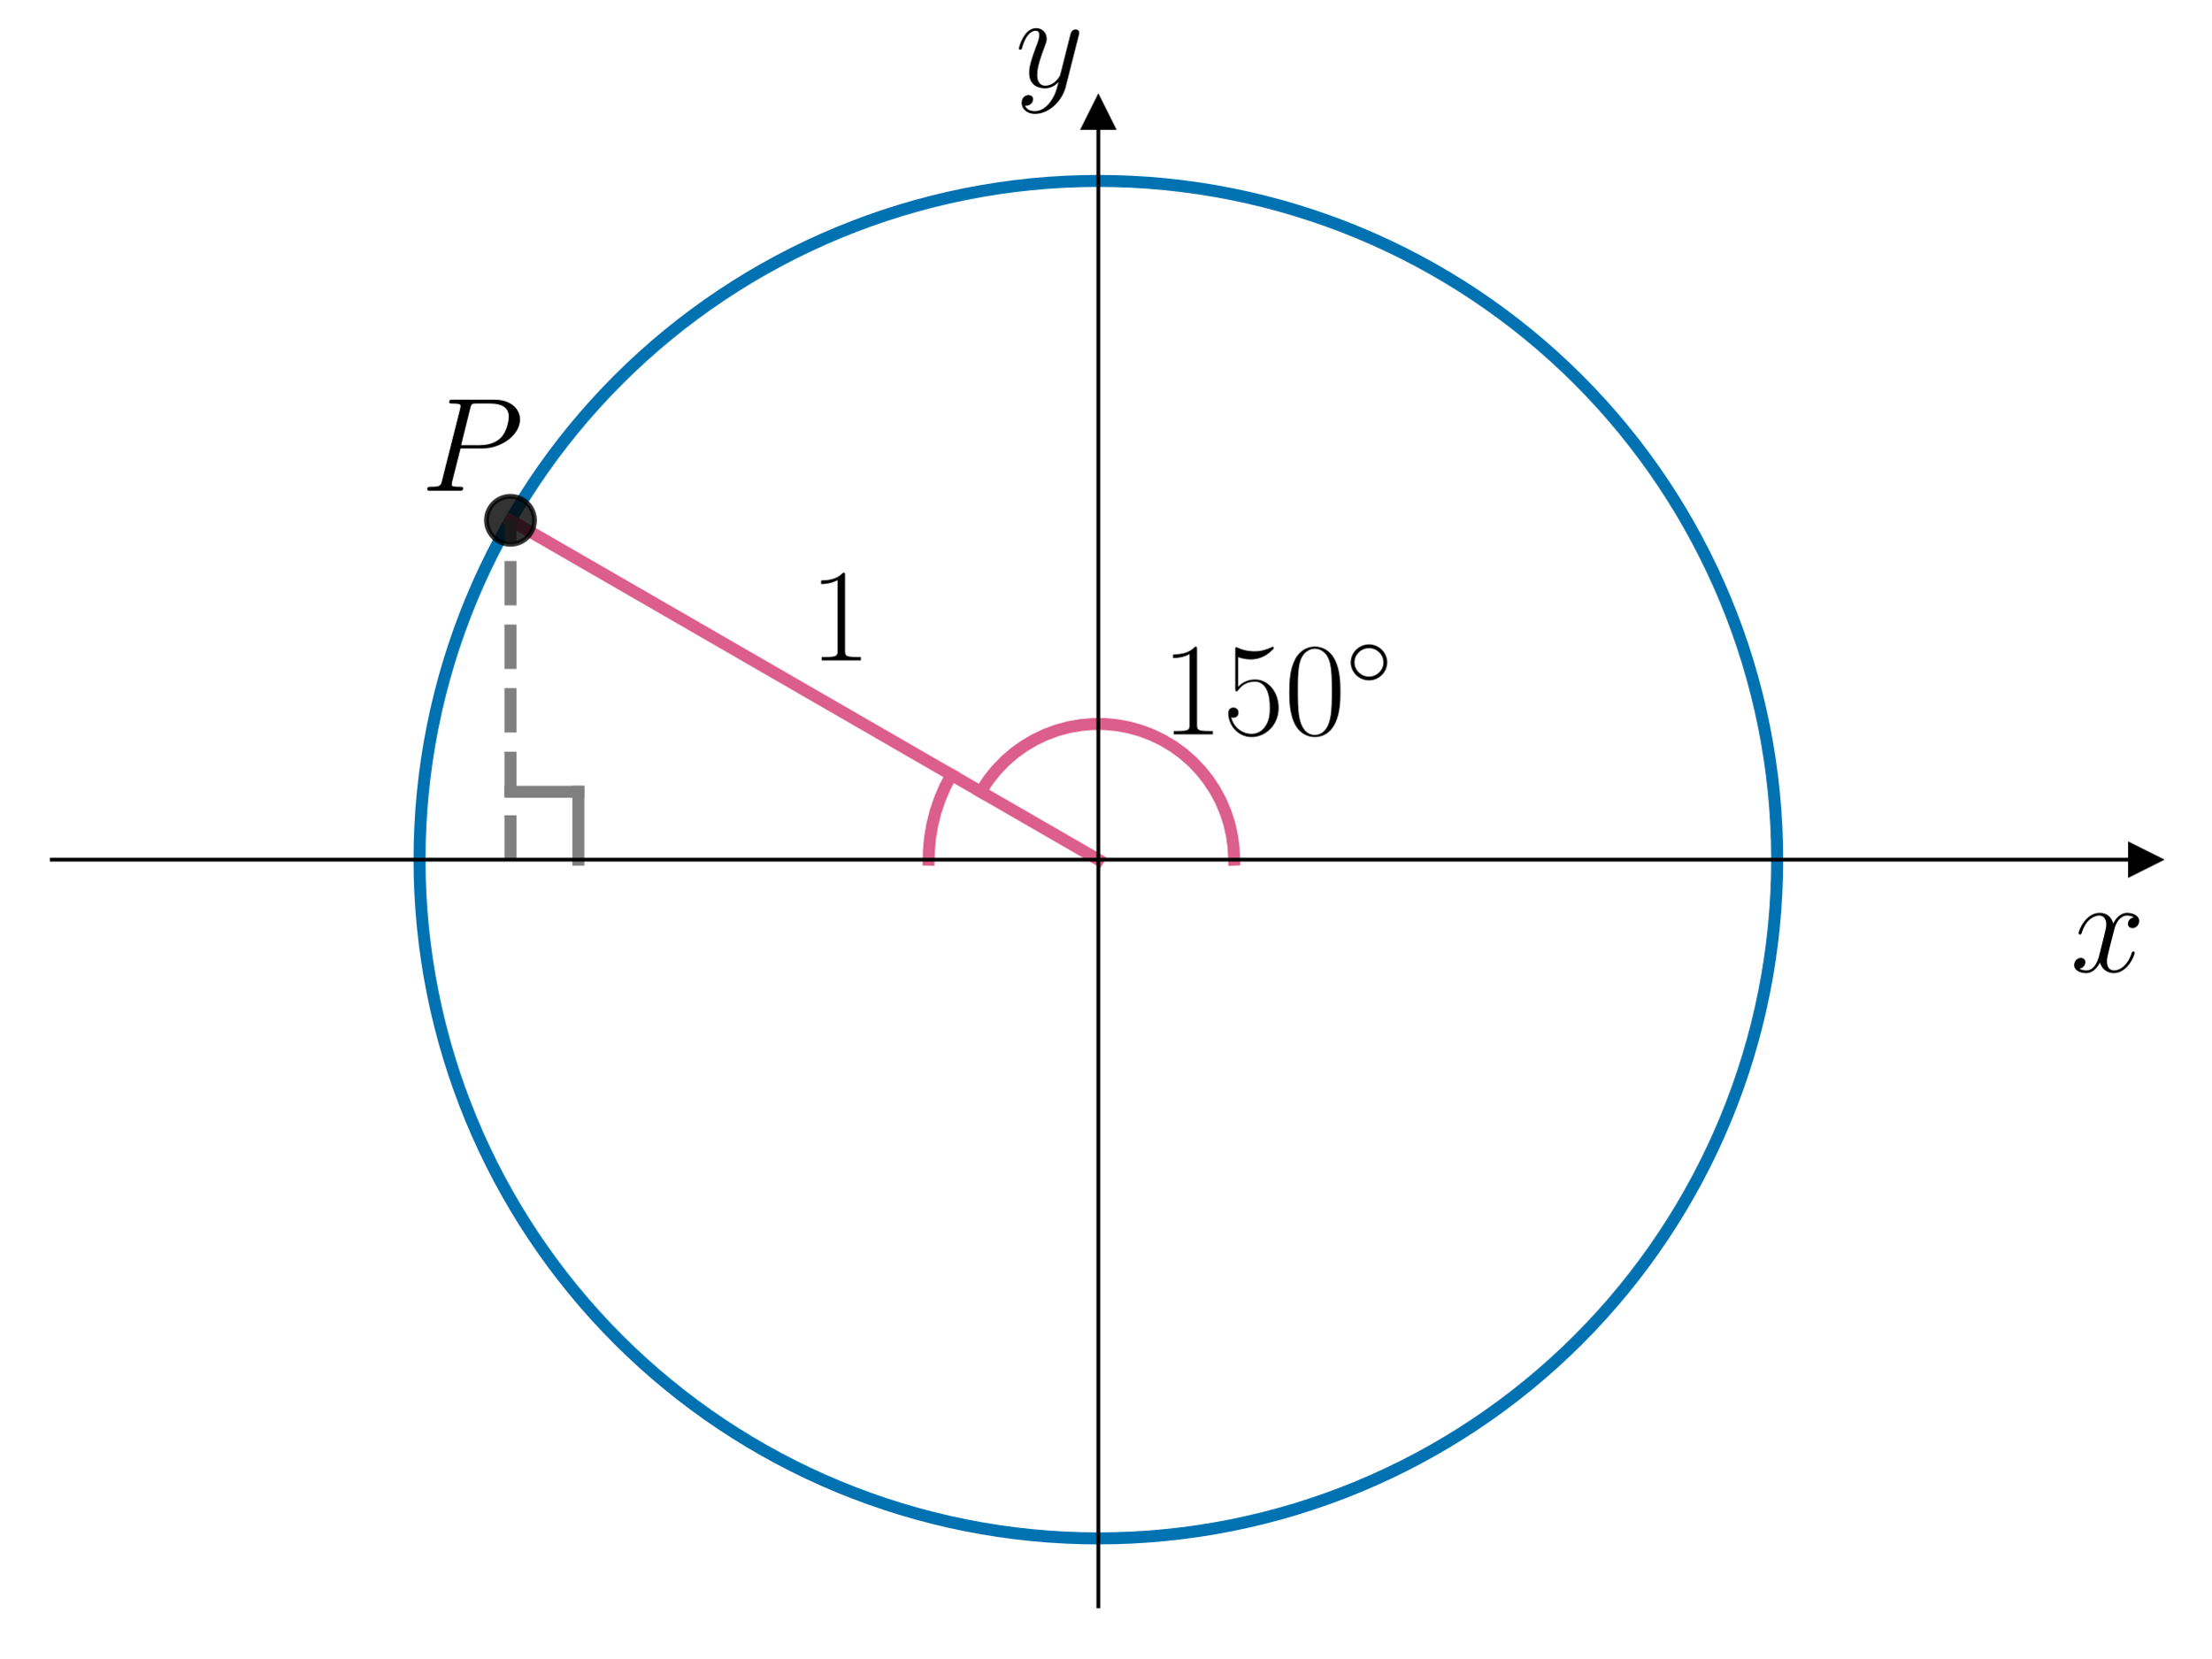
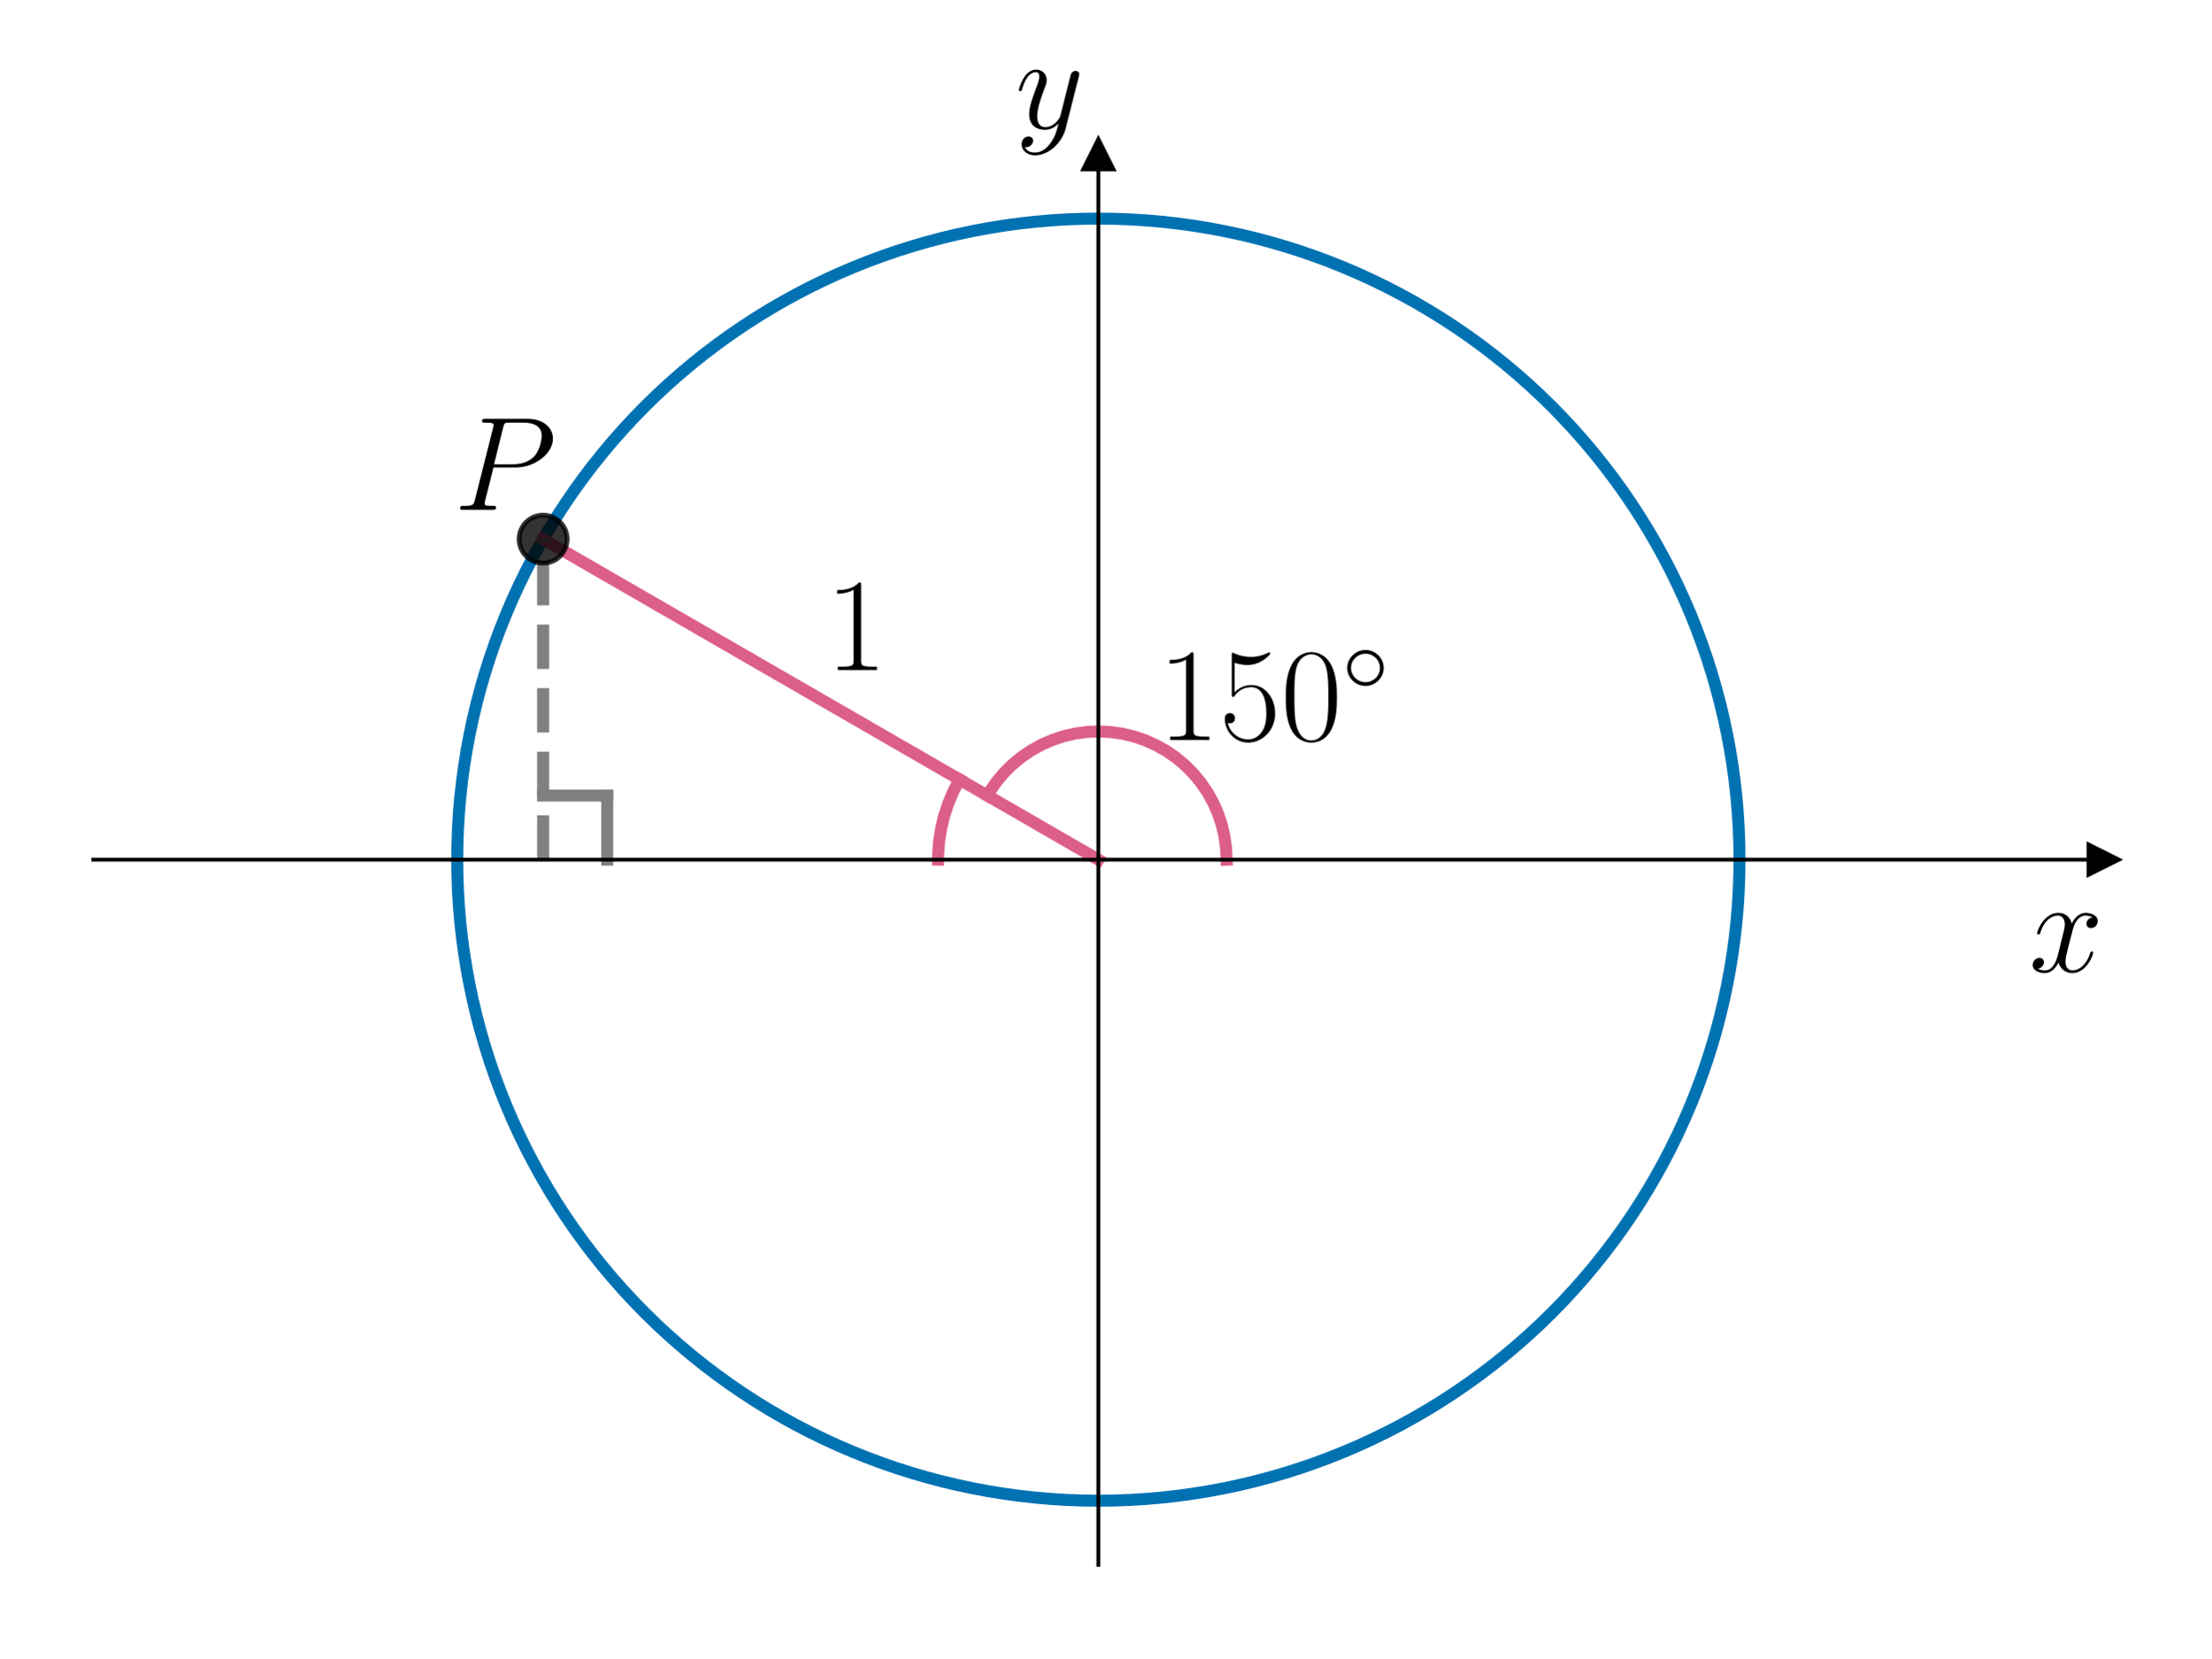
<svg xmlns="http://www.w3.org/2000/svg" xmlns:xlink="http://www.w3.org/1999/xlink" width="460.8pt" height="345.6pt" viewBox="0 0 460.8 345.6" version="1.1">
  <defs>
    <style type="text/css">*{stroke-linejoin: round; stroke-linecap: butt}</style>
  </defs>
  <g id="figure_1">
    <g id="patch_1">
      <path d="M 0 345.6  L 460.8 345.6  L 460.8 0  L 0 0  L 0 345.6  z " style="fill: none" />
    </g>
    <g id="axes_1">
      <g id="patch_2">
-         <path d="M 10.8 334.8  L 447 334.8  L 447 23.559  L 10.8 23.559  L 10.8 334.8  z " style="fill: none" />
+         <path d="M 19.44 326.16  L 438.36 326.16  L 438.36 32.199  L 19.44 32.199  L 19.44 326.16  z " style="fill: none" />
      </g>
      <g id="patch_3">
-         <path d="M 228.9 320.653  C 266.419 320.653 302.407 305.746 328.937 279.216  C 355.467 252.686 370.373 216.699 370.373 179.179  C 370.373 141.66 355.467 105.673 328.937 79.143  C 302.407 52.613 266.419 37.706 228.9 37.706  C 191.381 37.706 155.393 52.613 128.863 79.143  C 102.333 105.673 87.427 141.66 87.427 179.179  C 87.427 216.699 102.333 252.686 128.863 279.216  C 155.393 305.746 191.381 320.653 228.9 320.653  L 228.9 320.653  z " clip-path="url(#p0274245483)" style="fill: none; stroke: #0072b2; stroke-width: 2.5; stroke-linejoin: miter" />
+         <path d="M 228.9 312.798  C 264.336 312.798 298.326 298.719 323.383 273.662  C 348.44 248.605 362.519 214.616 362.519 179.179  C 362.519 143.743 348.44 109.754 323.383 84.697  C 298.326 59.64 264.336 45.561 228.9 45.561  C 193.464 45.561 159.474 59.64 134.417 84.697  C 109.36 109.754 95.281 143.743 95.281 179.179  C 95.281 214.616 109.36 248.605 134.417 273.662  C 159.474 298.719 193.464 312.798 228.9 312.798  L 228.9 312.798  z " clip-path="url(#p9dca9fcc42)" style="fill: none; stroke: #0072b2; stroke-width: 2.5; stroke-linejoin: miter" />
      </g>
      <g id="matplotlib.axis_1">
        <g id="text_1">
-           <g transform="translate(431.4785 202.5512) scale(0.28 -0.28)">
+           <g transform="translate(422.8385 202.5512) scale(0.28 -0.28)">
            <defs>
              <path id="CMMI12-78" d="M 3034 2606  C 2829 2567 2752 2414 2752 2293  C 2752 2139 2874 2088 2963 2088  C 3155 2088 3290 2254 3290 2427  C 3290 2695 2982 2816 2714 2816  C 2323 2816 2106 2433 2048 2312  C 1901 2816 1504 2816 1389 2816  C 736 2816 390 1980 390 1839  C 390 1814 416 1782 461 1782  C 512 1782 525 1820 538 1846  C 755 2555 1184 2689 1370 2689  C 1658 2689 1715 2420 1715 2267  C 1715 2127 1677 1980 1600 1673  L 1382 798  C 1286 415 1101 64 762 64  C 730 64 570 64 435 147  C 666 192 717 383 717 460  C 717 588 621 664 499 664  C 346 664 179 530 179 326  C 179 57 480 -64 755 -64  C 1062 -64 1280 179 1414 441  C 1517 64 1837 -64 2074 -64  C 2726 -64 3072 773 3072 913  C 3072 945 3046 971 3008 971  C 2950 971 2944 939 2925 888  C 2752 326 2381 64 2093 64  C 1869 64 1747 230 1747 492  C 1747 632 1773 734 1875 1156  L 2099 2024  C 2195 2408 2413 2689 2707 2689  C 2720 2689 2899 2689 3034 2606  z " transform="scale(0.015625)" />
            </defs>
            <use xlink:href="#CMMI12-78" transform="scale(0.996264)" />
          </g>
        </g>
      </g>
      <g id="matplotlib.axis_2">
        <g id="text_2">
-           <g transform="translate(211.582 18.13296) scale(0.28 -0.28)">
+           <g transform="translate(211.582 26.77296) scale(0.28 -0.28)">
            <defs>
              <path id="CMMI12-79" d="M 1683 -700  C 1510 -939 1261 -1152 947 -1152  C 870 -1152 563 -1152 467 -889  C 486 -895 518 -895 531 -895  C 723 -895 851 -729 851 -582  C 851 -435 730 -384 634 -384  C 531 -384 307 -458 307 -759  C 307 -1071 582 -1286 947 -1286  C 1587 -1286 2234 -700 2413 6  L 3040 2485  C 3046 2517 3059 2556 3059 2594  C 3059 2689 2982 2753 2886 2753  C 2829 2753 2694 2727 2643 2535  L 2170 658  C 2138 543 2138 530 2086 460  C 1958 281 1747 64 1440 64  C 1082 64 1050 415 1050 588  C 1050 952 1222 1443 1395 1903  C 1466 2088 1504 2178 1504 2305  C 1504 2574 1312 2816 998 2816  C 410 2816 173 1890 173 1839  C 173 1814 198 1782 243 1782  C 301 1782 307 1807 333 1897  C 486 2433 730 2689 979 2689  C 1037 2689 1146 2689 1146 2478  C 1146 2312 1075 2127 979 1884  C 666 1047 666 837 666 683  C 666 77 1101 -64 1421 -64  C 1606 -64 1837 -6 2061 230  L 2067 224  C 1971 -147 1907 -392 1683 -700  z " transform="scale(0.015625)" />
            </defs>
            <use xlink:href="#CMMI12-79" transform="scale(0.996264)" />
          </g>
        </g>
      </g>
      <g id="line2d_1">
        <defs>
-           <path id="m68400f8b92" d="M 3 0  L -3 -3  L -3 3  z " style="stroke: #000000; stroke-linejoin: miter" />
+           <path id="ma30140e7b8" d="M 3 0  L -3 -3  L -3 3  z " style="stroke: #000000; stroke-linejoin: miter" />
        </defs>
        <g>
-           <use xlink:href="#m68400f8b92" x="447" y="179.179" style="stroke: #000000; stroke-linejoin: miter" />
+           <use xlink:href="#ma30140e7b8" x="438.36" y="179.179" style="stroke: #000000; stroke-linejoin: miter" />
        </g>
      </g>
      <g id="line2d_2">
        <defs>
-           <path id="mafd7d16d95" d="M 0 -3  L -3 3  L 3 3  z " style="stroke: #000000; stroke-linejoin: miter" />
+           <path id="m1fd9122b26" d="M 0 -3  L -3 3  L 3 3  z " style="stroke: #000000; stroke-linejoin: miter" />
        </defs>
        <g>
-           <use xlink:href="#mafd7d16d95" x="228.9" y="23.559" style="stroke: #000000; stroke-linejoin: miter" />
+           <use xlink:href="#m1fd9122b26" x="228.9" y="32.199" style="stroke: #000000; stroke-linejoin: miter" />
        </g>
      </g>
      <g id="line2d_3">
-         <path d="M 257.195 179.179  L 257.081 176.648  L 256.742 174.138  L 256.179 171.668  L 255.398 169.258  L 254.404 166.927  L 253.206 164.695  L 251.813 162.579  L 250.236 160.596  L 248.488 158.762  L 246.583 157.091  L 244.537 155.598  L 242.365 154.294  L 240.085 153.189  L 237.715 152.293  L 235.275 151.612  L 232.783 151.153  L 230.261 150.918  L 227.727 150.909  L 225.203 151.127  L 222.709 151.57  L 220.264 152.235  L 217.888 153.115  L 215.601 154.205  L 213.42 155.495  L 211.364 156.974  L 209.448 158.632  L 207.688 160.454  L 206.098 162.427  L 204.691 164.533  L 204.396 165.032  L 204.396 165.032  " clip-path="url(#p0274245483)" style="fill: none; stroke: #dc5e8b; stroke-width: 2.5; stroke-linecap: square" />
+         <path d="M 255.624 179.179  L 255.51 176.721  L 255.171 174.283  L 254.61 171.887  L 253.83 169.553  L 252.838 167.3  L 251.644 165.148  L 250.257 163.115  L 248.688 161.219  L 246.952 159.474  L 245.062 157.897  L 243.036 156.5  L 240.89 155.296  L 238.641 154.294  L 236.311 153.504  L 233.917 152.931  L 231.481 152.581  L 229.023 152.456  L 226.564 152.558  L 224.125 152.886  L 221.726 153.437  L 219.388 154.206  L 217.131 155.187  L 214.974 156.371  L 212.934 157.749  L 211.031 159.309  L 209.278 161.037  L 207.692 162.919  L 206.286 164.939  L 205.757 165.818  L 205.757 165.818  " clip-path="url(#p9dca9fcc42)" style="fill: none; stroke: #dc5e8b; stroke-width: 2.5; stroke-linecap: square" />
      </g>
      <g id="line2d_4">
-         <path d="M 198.27 161.495  L 196.965 163.978  L 195.861 166.557  L 194.964 169.215  L 194.281 171.936  L 193.816 174.702  L 193.572 177.497  L 193.532 179.179  L 193.532 179.179  " clip-path="url(#p0274245483)" style="fill: none; stroke: #dc5e8b; stroke-width: 2.5; stroke-linecap: square" />
+         <path d="M 199.971 162.477  L 198.709 164.884  L 197.647 167.386  L 196.791 169.965  L 196.148 172.606  L 195.723 175.29  L 195.516 178  L 195.495 179.179  L 195.495 179.179  " clip-path="url(#p9dca9fcc42)" style="fill: none; stroke: #dc5e8b; stroke-width: 2.5; stroke-linecap: square" />
      </g>
      <g id="line2d_5">
-         <path d="M 228.9 179.179  L 106.381 108.443  " clip-path="url(#p0274245483)" style="fill: none; stroke: #dc5e8b; stroke-width: 2.5; stroke-linecap: square" />
+         <path d="M 228.9 179.179  L 113.183 112.37  " clip-path="url(#p9dca9fcc42)" style="fill: none; stroke: #dc5e8b; stroke-width: 2.5; stroke-linecap: square" />
      </g>
      <g id="line2d_6">
-         <path d="M 106.381 179.179  L 106.381 108.443  " clip-path="url(#p0274245483)" style="fill: none; stroke-dasharray: 9.25,4; stroke-dashoffset: 0; stroke: #808080; stroke-width: 2.5" />
+         <path d="M 113.183 179.179  L 113.183 112.37  " clip-path="url(#p9dca9fcc42)" style="fill: none; stroke-dasharray: 9.25,4; stroke-dashoffset: 0; stroke: #808080; stroke-width: 2.5" />
      </g>
      <g id="line2d_7">
-         <path d="M 120.528 179.179  L 120.528 165.032  " clip-path="url(#p0274245483)" style="fill: none; stroke: #808080; stroke-width: 2.5; stroke-linecap: square" />
+         <path d="M 126.545 179.179  L 126.545 165.818  " clip-path="url(#p9dca9fcc42)" style="fill: none; stroke: #808080; stroke-width: 2.5; stroke-linecap: square" />
      </g>
      <g id="line2d_8">
-         <path d="M 120.528 165.032  L 106.381 165.032  " clip-path="url(#p0274245483)" style="fill: none; stroke: #808080; stroke-width: 2.5; stroke-linecap: square" />
+         <path d="M 126.545 165.818  L 113.183 165.818  " clip-path="url(#p9dca9fcc42)" style="fill: none; stroke: #808080; stroke-width: 2.5; stroke-linecap: square" />
      </g>
      <g id="line2d_9">
        <defs>
-           <path id="m507680eb93" d="M 0 5  C 1.326 5 2.598 4.473 3.536 3.536  C 4.473 2.598 5 1.326 5 0  C 5 -1.326 4.473 -2.598 3.536 -3.536  C 2.598 -4.473 1.326 -5 0 -5  C -1.326 -5 -2.598 -4.473 -3.536 -3.536  C -4.473 -2.598 -5 -1.326 -5 0  C -5 1.326 -4.473 2.598 -3.536 3.536  C -2.598 4.473 -1.326 5 0 5  z " style="stroke: #000000; stroke-opacity: 0.8" />
+           <path id="m0c45d4e154" d="M 0 5  C 1.326 5 2.598 4.473 3.536 3.536  C 4.473 2.598 5 1.326 5 0  C 5 -1.326 4.473 -2.598 3.536 -3.536  C 2.598 -4.473 1.326 -5 0 -5  C -1.326 -5 -2.598 -4.473 -3.536 -3.536  C -4.473 -2.598 -5 -1.326 -5 0  C -5 1.326 -4.473 2.598 -3.536 3.536  C -2.598 4.473 -1.326 5 0 5  z " style="stroke: #000000; stroke-opacity: 0.8" />
        </defs>
-         <g clip-path="url(#p0274245483)">
-           <use xlink:href="#m507680eb93" x="106.381" y="108.443" style="fill-opacity: 0.8; stroke: #000000; stroke-opacity: 0.8" />
+         <g clip-path="url(#p9dca9fcc42)">
+           <use xlink:href="#m0c45d4e154" x="113.183" y="112.37" style="fill-opacity: 0.8; stroke: #000000; stroke-opacity: 0.8" />
        </g>
      </g>
      <g id="patch_4">
-         <path d="M 228.9 334.8  L 228.9 23.559  " style="fill: none; stroke: #000000; stroke-width: 0.8; stroke-linejoin: miter; stroke-linecap: square" />
+         <path d="M 228.9 326.16  L 228.9 32.199  " style="fill: none; stroke: #000000; stroke-width: 0.8; stroke-linejoin: miter; stroke-linecap: square" />
      </g>
      <g id="patch_5">
-         <path d="M 447 334.8  L 447 23.559  " style="fill: none" />
+         <path d="M 438.36 326.16  L 438.36 32.199  " style="fill: none" />
      </g>
      <g id="patch_6">
-         <path d="M 10.8 179.179  L 447 179.179  " style="fill: none; stroke: #000000; stroke-width: 0.8; stroke-linejoin: miter; stroke-linecap: square" />
+         <path d="M 19.44 179.179  L 438.36 179.179  " style="fill: none; stroke: #000000; stroke-width: 0.8; stroke-linejoin: miter; stroke-linecap: square" />
      </g>
      <g id="patch_7">
-         <path d="M 10.8 23.559  L 447 23.559  " style="fill: none" />
+         <path d="M 19.44 32.199  L 438.36 32.199  " style="fill: none" />
      </g>
      <g id="text_3">
-         <g transform="translate(87.7245 102.2674) scale(0.28 -0.28)">
+         <g transform="translate(94.58506 106.248) scale(0.28 -0.28)">
          <defs>
            <path id="CMMI12-50" d="M 1894 2023  L 2970 2023  C 3853 2023 4736 2673 4736 3401  C 4736 3898 4314 4352 3507 4352  L 1530 4352  C 1408 4352 1350 4352 1350 4231  C 1350 4167 1408 4167 1504 4167  C 1894 4167 1894 4116 1894 4046  C 1894 4034 1894 3995 1869 3899  L 1005 472  C 947 249 934 185 486 185  C 365 185 301 185 301 70  C 301 0 358 0 397 0  C 518 0 646 0 768 0  L 1517 0  C 1638 0 1773 0 1894 0  C 1946 0 2016 0 2016 121  C 2016 185 1958 185 1862 185  C 1478 185 1472 230 1472 293  C 1472 325 1478 369 1485 401  L 1894 2023  z M 2355 3930  C 2413 4167 2438 4167 2688 4167  L 3322 4167  C 3802 4167 4198 4013 4198 3535  C 4198 3369 4115 2827 3821 2534  C 3712 2419 3405 2176 2822 2176  L 1920 2176  L 2355 3930  z " transform="scale(0.015625)" />
          </defs>
          <use xlink:href="#CMMI12-50" transform="scale(0.996264)" />
        </g>
      </g>
      <g id="text_4">
-         <g transform="translate(168.6907 137.6357) scale(0.28 -0.28)">
+         <g transform="translate(172.0335 139.6527) scale(0.28 -0.28)">
          <defs>
            <path id="CMR17-31" d="M 1702 4058  C 1702 4192 1696 4192 1606 4192  C 1357 3916 979 3827 621 3827  C 602 3827 570 3827 563 3808  C 557 3795 557 3782 557 3648  C 755 3648 1088 3686 1344 3839  L 1344 461  C 1344 236 1331 160 781 160  L 589 160  L 589 0  C 896 0 1216 0 1523 0  C 1830 0 2150 0 2458 0  L 2458 160  L 2266 160  C 1715 160 1702 230 1702 458  L 1702 4058  z " transform="scale(0.015625)" />
          </defs>
          <use xlink:href="#CMR17-31" transform="scale(0.996264)" />
        </g>
      </g>
      <g id="text_5">
-         <g transform="translate(242.0471 153.0628) scale(0.28 -0.28)">
+         <g transform="translate(241.3172 154.2233) scale(0.28 -0.28)">
          <defs>
            <path id="CMR17-35" d="M 730 3692  C 794 3666 1056 3584 1325 3584  C 1920 3584 2246 3911 2432 4100  C 2432 4157 2432 4192 2394 4192  C 2387 4192 2374 4192 2323 4163  C 2099 4058 1837 3973 1517 3973  C 1325 3973 1037 3999 723 4139  C 653 4171 640 4171 634 4171  C 602 4171 595 4164 595 4037  L 595 2203  C 595 2089 595 2057 659 2057  C 691 2057 704 2070 736 2114  C 941 2401 1222 2522 1542 2522  C 1766 2522 2246 2382 2246 1289  C 2246 1085 2246 715 2054 421  C 1894 159 1645 25 1370 25  C 947 25 518 320 403 814  C 429 807 480 795 506 795  C 589 795 749 840 749 1038  C 749 1210 627 1280 506 1280  C 358 1280 262 1190 262 1011  C 262 454 704 -128 1382 -128  C 2042 -128 2669 440 2669 1264  C 2669 2030 2170 2624 1549 2624  C 1222 2624 947 2503 730 2274  L 730 3692  z " transform="scale(0.015625)" />
            <path id="CMR17-30" d="M 2688 2025  C 2688 2416 2682 3080 2413 3591  C 2176 4039 1798 4198 1466 4198  C 1158 4198 768 4058 525 3597  C 269 3118 243 2524 243 2025  C 243 1661 250 1106 448 619  C 723 -39 1216 -128 1466 -128  C 1760 -128 2208 -7 2470 600  C 2662 1042 2688 1559 2688 2025  z M 1466 -26  C 1056 -26 813 325 723 812  C 653 1188 653 1738 653 2096  C 653 2588 653 2997 736 3387  C 858 3929 1216 4096 1466 4096  C 1728 4096 2067 3923 2189 3400  C 2272 3036 2278 2607 2278 2096  C 2278 1680 2278 1169 2202 792  C 2067 95 1690 -26 1466 -26  z " transform="scale(0.015625)" />
            <path id="CMSY10-e" d="M 2842 1600  C 2842 2277 2272 2828 1600 2828  C 909 2828 352 2264 352 1600  C 352 930 909 372 1600 372  C 2272 372 2842 923 2842 1600  z M 1600 628  C 1043 628 608 1070 608 1600  C 608 2130 1050 2572 1600 2572  C 2131 2572 2586 2142 2586 1600  C 2586 1058 2131 628 1600 628  z " transform="scale(0.015625)" />
          </defs>
          <use xlink:href="#CMR17-31" transform="scale(0.996264)" />
          <use xlink:href="#CMR17-35" transform="translate(45.69048 0) scale(0.996264)" />
          <use xlink:href="#CMR17-30" transform="translate(91.38095 0) scale(0.996264)" />
          <use xlink:href="#CMSY10-e" transform="translate(137.0714 36.15364) scale(0.697382)" />
        </g>
      </g>
    </g>
  </g>
  <defs>
-     <clipPath id="p0274245483">
-       <rect x="10.8" y="23.559" width="436.2" height="311.241" />
+     <clipPath id="p9dca9fcc42">
+       <rect x="19.44" y="32.199" width="418.92" height="293.961" />
    </clipPath>
  </defs>
</svg>
